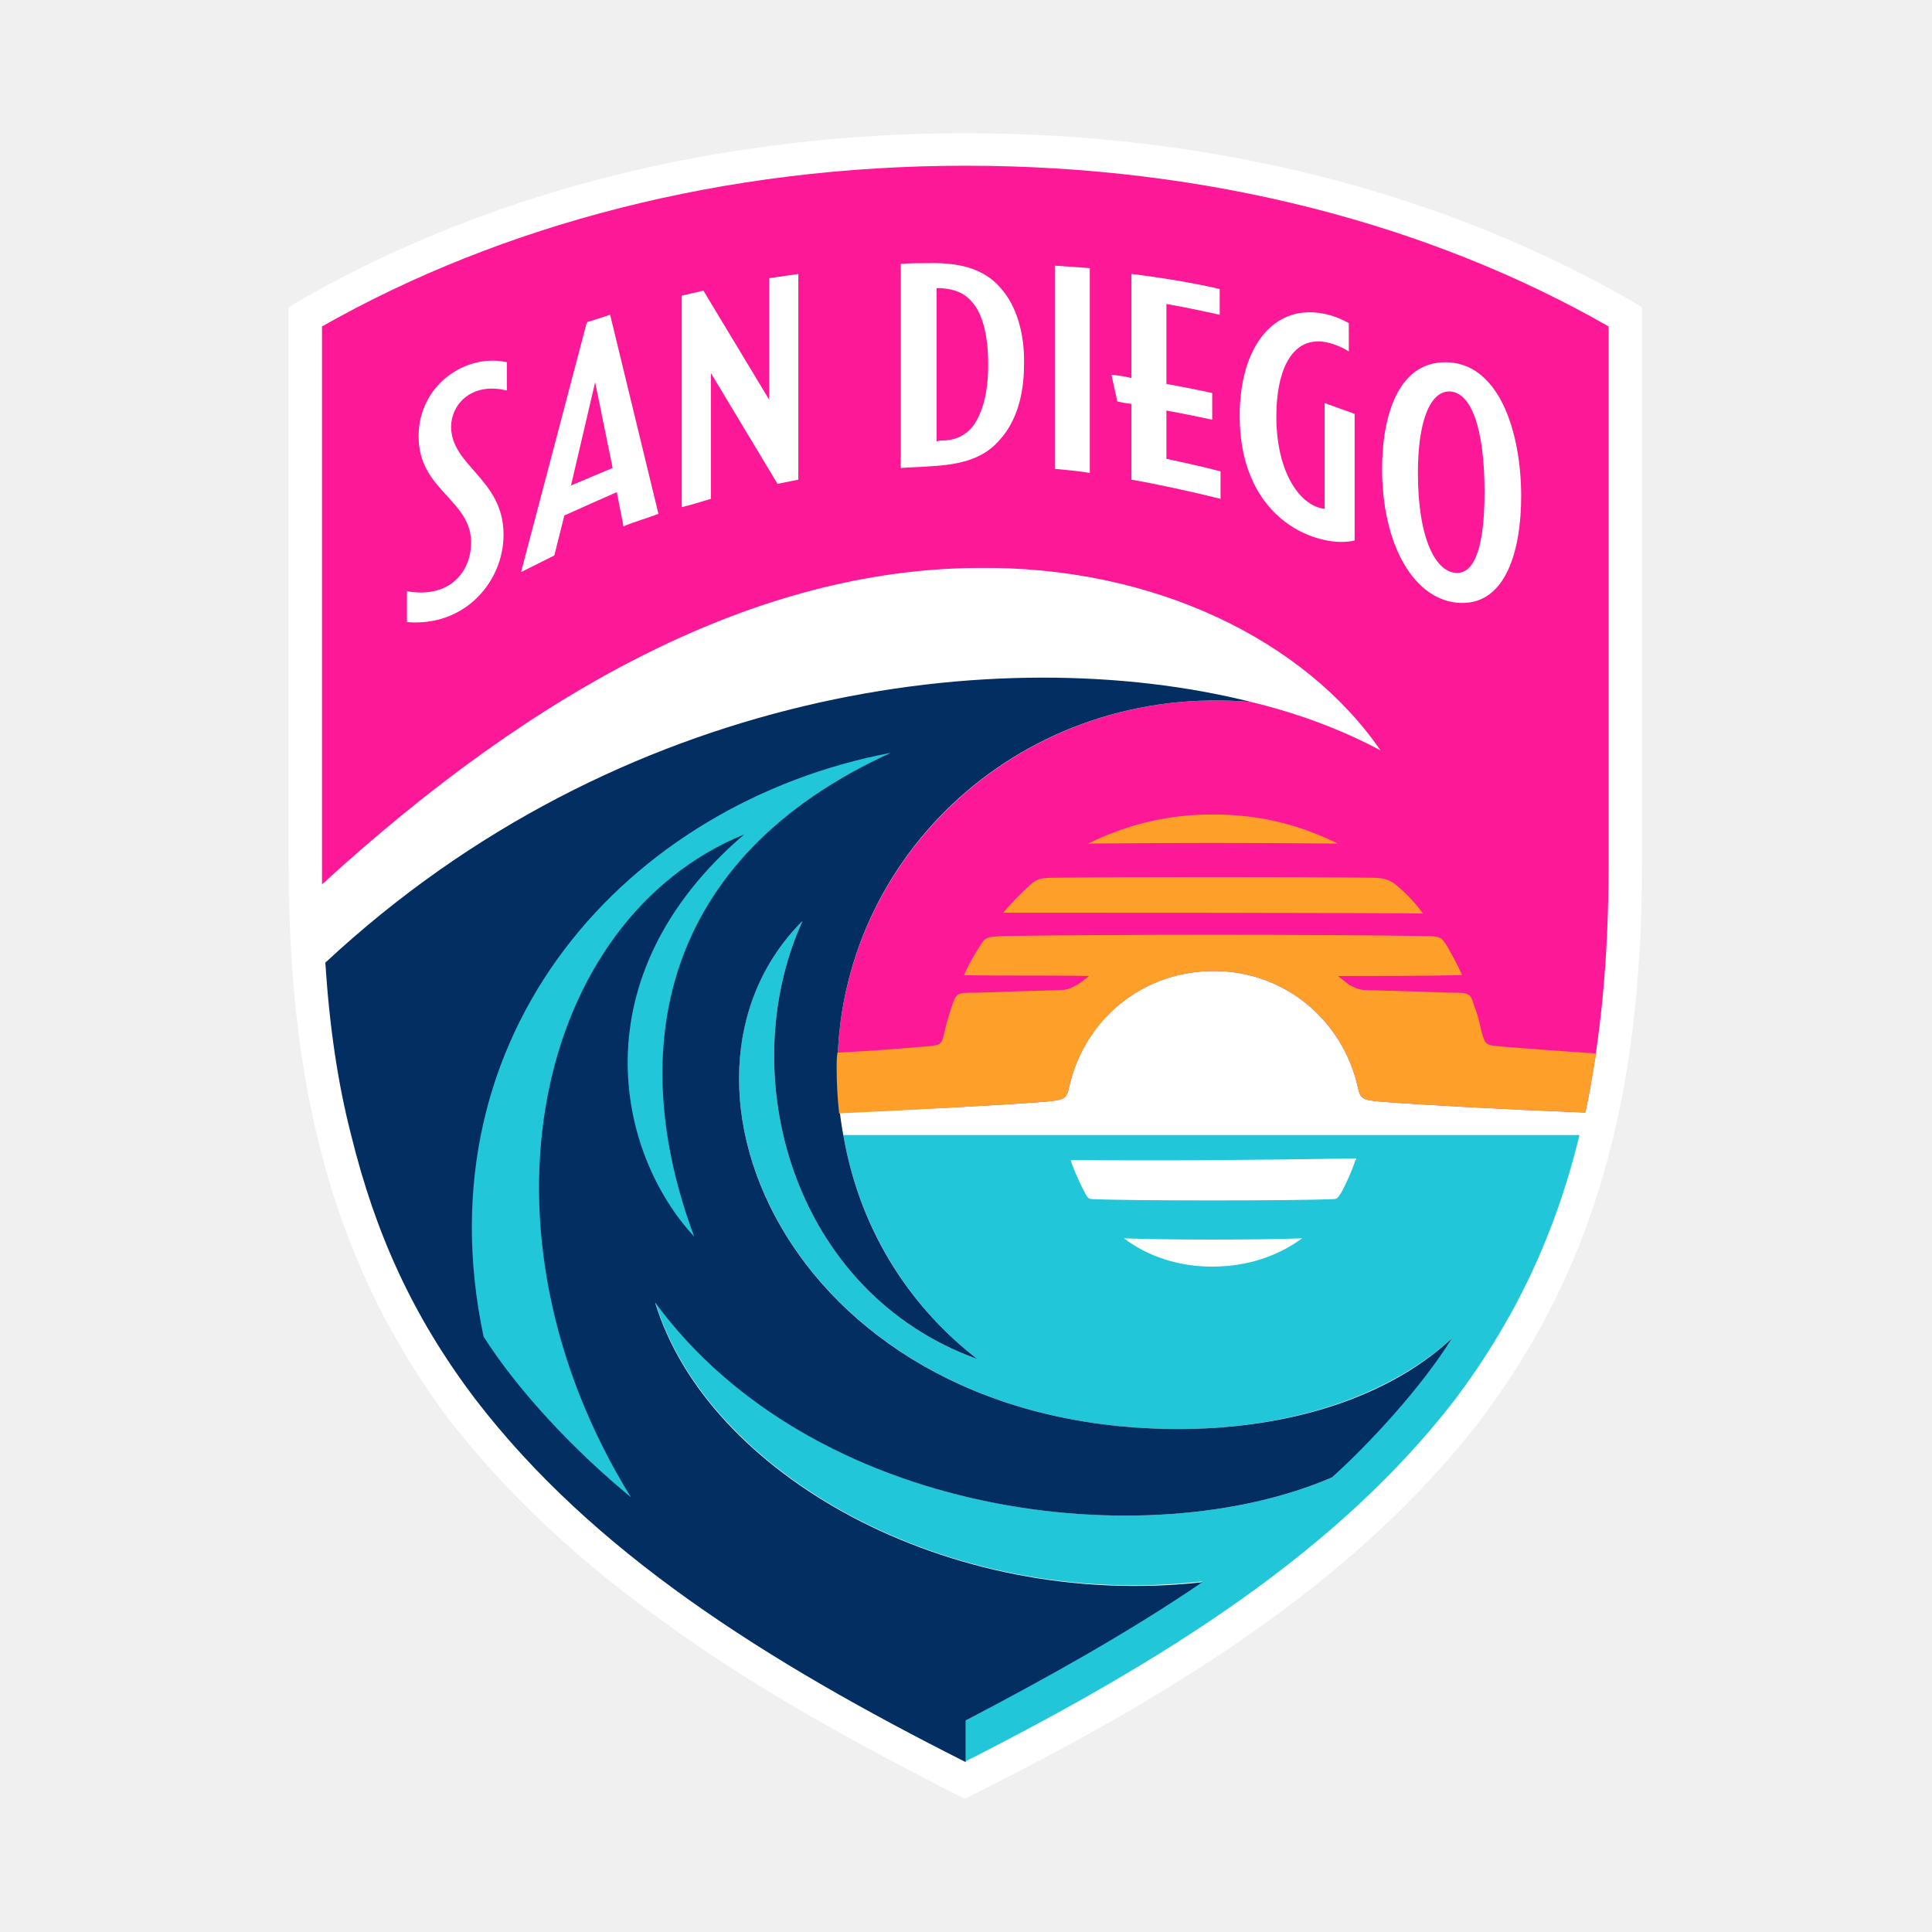
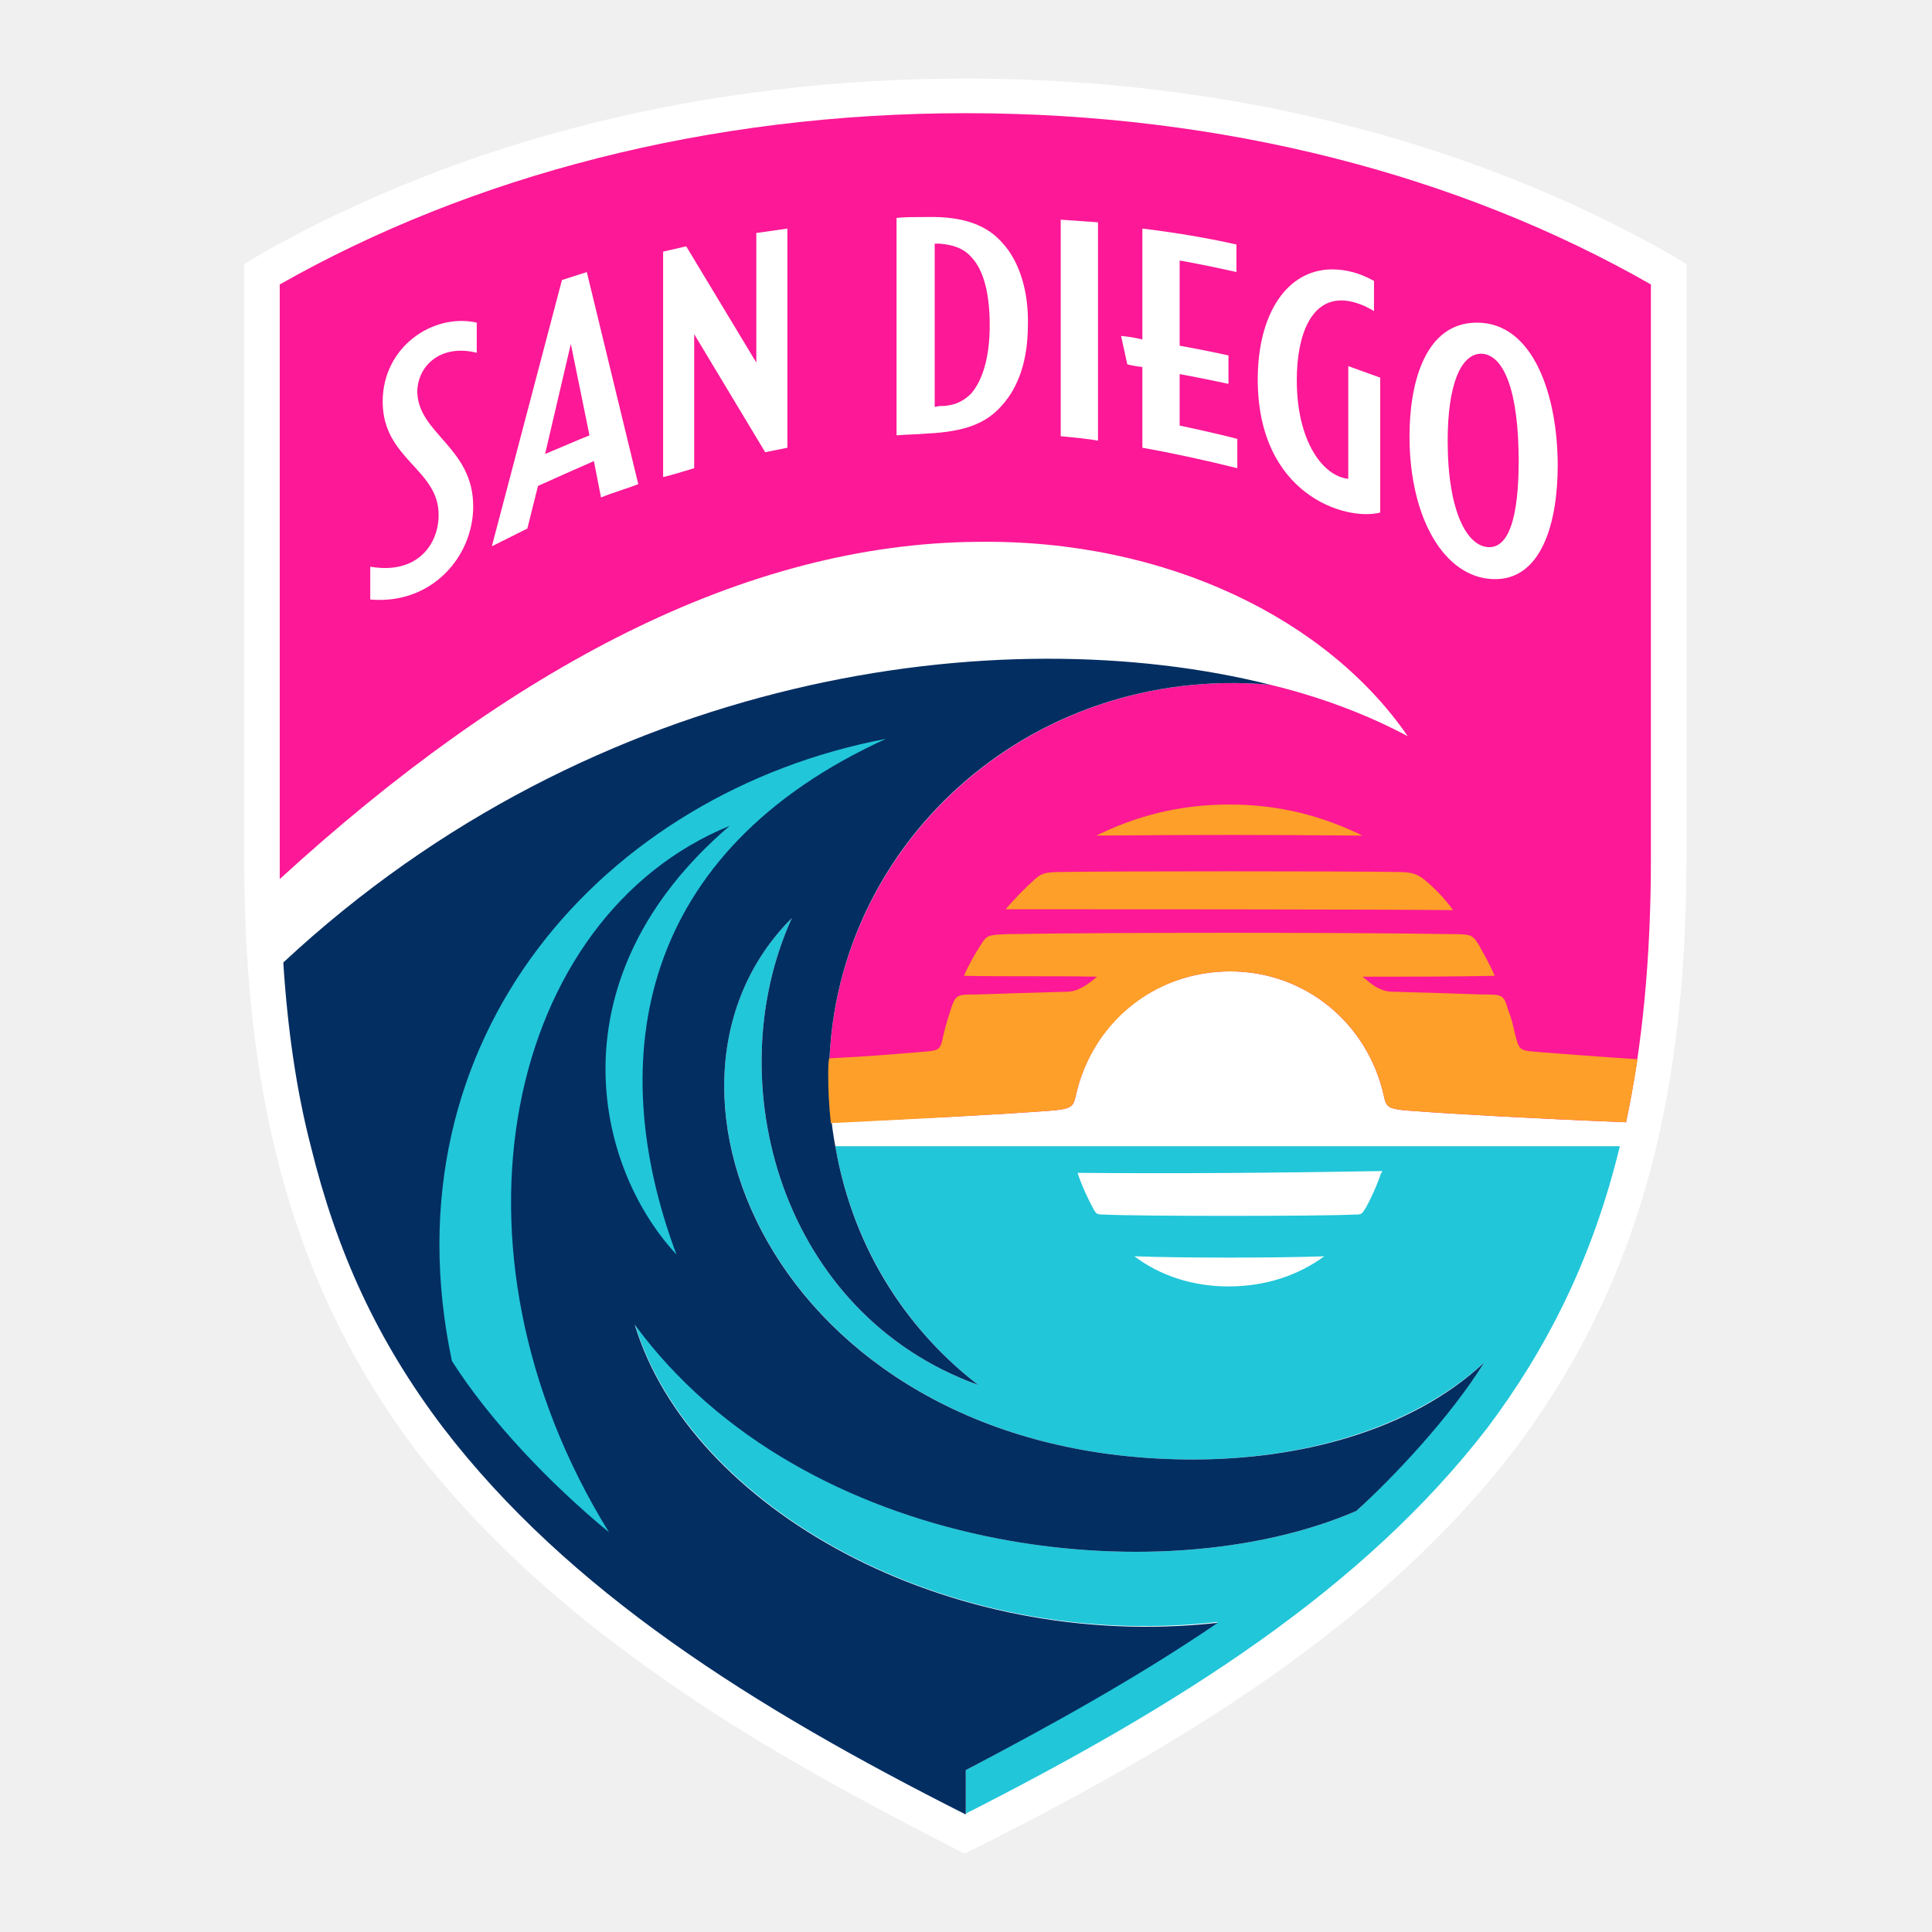
- <svg xmlns="http://www.w3.org/2000/svg" width="150" height="150" viewBox="-12 -12 174 174" fill="none">
+ <svg xmlns="http://www.w3.org/2000/svg" width="150" height="150" viewBox="-6.64 -6.64 163.27 163.27" fill="none">
  <g clip-path="url(#clip0_68_290)">
    <path d="M73.55 149.325C63.125 144 55.1 139.35 48.35 134.475C40.1 128.625 33.575 122.475 28.4 115.8C18.5 102.525 14 87.15 14 65.925V15.675L15.5 14.775C32.6 5.1 53.15 0 74.975 0C96.725 0 117.275 5.1 134.375 14.775L135.875 15.675V65.925C135.875 87.225 131.375 102.525 121.4 115.8C109.625 131.175 92 141.375 76.25 149.325L74.9 150L73.55 149.325Z" fill="white" />
    <path d="M132.875 17.4V65.925C132.875 74.475 132.125 81.825 130.775 88.2C123.2 87.9 116.45 87.525 112.475 87.225C110.6 87.075 110.525 86.925 110.3 85.95C108.95 79.875 103.7 75.45 97.325 75.45C90.875 75.45 85.625 79.8 84.275 85.95C84.05 86.925 83.9 87.075 82.1 87.225C78.125 87.525 71.225 87.9 63.65 88.2C63.5 86.95 63.425 85.65 63.425 84.3C63.425 65.1 80.225 49.425 100.7 51.225C105.05 52.275 108.95 53.775 112.325 55.575C105.575 45.75 92 38.925 75.95 39.15C56.3 39.3 36.5 49.8 17 67.65V17.4C33.125 8.25 53.15 2.925 74.975 2.925C96.725 2.925 116.75 8.175 132.875 17.4Z" fill="#FC1896" />
    <path d="M111.5 67.05C112.775 67.05 113.15 67.275 113.675 67.65C114.5 68.325 115.475 69.3 116.15 70.275C110.9 70.2 83.6 70.2 78.35 70.2C79.1 69.3 80.075 68.325 80.825 67.65C81.35 67.2 81.65 67.05 83 67.05C87.425 66.975 107.075 66.975 111.5 67.05Z" fill="#FD9F28" />
    <path d="M97.25 61.35C101.525 61.35 105.125 62.325 108.5 63.975C99.5 63.9 95 63.9 86 63.975C89.375 62.325 92.975 61.35 97.25 61.35Z" fill="#FD9F28" />
    <path fill-rule="evenodd" clip-rule="evenodd" d="M130.25 90.225C127.925 99.825 124.025 107.4 119.075 114C108.5 127.725 92.975 137.475 74.975 146.625V142.95C82.1 139.125 89.375 135.15 96.275 130.425C73.25 133.05 51.65 120.6 47 105.225C61.25 124.725 91.325 128.25 107.975 121.05C111.125 118.125 115.925 113.025 118.775 108.525C112.4 114.3 103.025 116.7 94.175 116.7C59.45 116.7 45.8 85.275 60.275 70.95C53.975 84.825 59.375 104.4 76.025 110.4C70.475 106.125 65.525 99.3 63.95 90.225H130.25ZM105.275 99.525C101.375 99.675 93.05 99.675 89.225 99.525C91.4 101.175 94.175 102.075 97.175 102.075C100.25 102.075 103.025 101.175 105.275 99.525ZM110.15 92.475V92.325C101.3 92.475 93.2 92.55 84.425 92.475C84.725 93.45 85.4 94.875 85.7 95.4C86 96 86.075 96 86.675 96C89.45 96.15 104.975 96.15 107.825 96C108.425 96 108.425 96 108.8 95.4C109.1 94.875 109.775 93.45 110.075 92.475H110.15Z" fill="#21C6D9" />
    <path d="M74.975 142.95V146.7C56.975 137.625 41.375 127.8 30.8 114C25.175 106.575 21.8 99.075 19.625 90.225C18.425 85.575 17.675 80.475 17.3 74.7C43.7 50.1 77.975 45.525 100.7 51.225C80.225 49.425 63.425 65.025 63.425 84.3C63.425 86.4 63.6 88.375 63.95 90.225C65.525 99.375 70.475 106.125 76.025 110.4C59.375 104.4 53.975 84.825 60.275 70.95C45.8 85.35 59.45 116.7 94.175 116.7C103.025 116.7 112.475 114.375 118.775 108.525C115.925 113.1 111.125 118.2 107.975 121.05C91.325 128.25 61.25 124.725 47 105.3C51.65 120.675 73.25 133.05 96.275 130.5C89.45 135.15 82.1 139.2 74.975 142.95Z" fill="#032E62" />
    <path d="M63.95 90.225C63.875 89.925 63.8 89.625 63.8 89.4C63.8 89.625 63.875 89.85 63.95 90.225Z" fill="#FD9F28" />
    <path fill-rule="evenodd" clip-rule="evenodd" d="M125 32.7C125 37.5 123.65 42.45 119.525 42.3C115.4 42.15 112.475 37.125 112.475 30.225C112.475 25.8 113.75 20.625 118.175 20.625C122.975 20.625 125 26.85 125 32.7ZM121.7 32.325C121.7 26.55 120.5 23.325 118.55 23.25C116.75 23.25 115.7 26.025 115.7 30.6C115.7 36.6 117.35 39.6 119.225 39.6C120.875 39.6 121.7 37.05 121.7 32.325Z" fill="white" />
    <path d="M110 25.275V36.675C107.075 37.425 99.65 35.175 99.65 25.425C99.65 19.875 102.125 16.125 105.95 16.125C107.075 16.125 108.275 16.425 109.475 17.1V19.65C108.5 19.05 107.525 18.75 106.7 18.75C104.225 18.75 102.95 21.525 102.95 25.5C102.95 30.6 105.125 33.6 107.3 33.825V24.3L110 25.275Z" fill="white" />
    <path d="M97.925 30.45V32.925C95.225 32.25 92.075 31.575 89.9 31.2V24.375C89.45 24.325 89.025 24.25 88.625 24.15L88.1 21.75C88.7 21.8 89.3 21.9 89.9 22.05V12.675C92.375 12.975 95.225 13.425 97.85 14.025V16.35C96.5 16.05 94.775 15.675 93.05 15.375V22.575C94.7 22.875 96.2 23.175 97.175 23.4V25.8C96.125 25.575 94.7 25.275 93.05 24.975V29.325C94.475 29.625 96.5 30.075 97.925 30.45Z" fill="white" />
    <path d="M83 30.225V11.925C83.9 12 85.325 12.075 86.15 12.15V30.6C85.4 30.45 83.825 30.3 83 30.225Z" fill="white" />
    <path fill-rule="evenodd" clip-rule="evenodd" d="M80.225 20.85C80.225 23.7 79.475 26.025 78.05 27.6C76.7 29.175 74.825 29.85 71.675 30C70.925 30.075 69.875 30.075 69.125 30.15V11.775C69.8 11.7 70.625 11.7 71.675 11.7C74.9 11.625 76.85 12.45 78.125 13.95C79.55 15.525 80.3 18.075 80.225 20.85ZM77 20.85C77 18.15 76.475 16.2 75.5 15.15C74.75 14.25 73.7 14.025 72.725 13.95C72.575 13.95 72.5 13.95 72.35 13.95V27.75C72.55 27.7 72.7 27.675 72.8 27.675C73.85 27.675 74.675 27.375 75.425 26.625C76.4 25.5 77 23.55 77 20.85Z" fill="white" />
    <path d="M59.9 12.675V31.2L58.025 31.575L52.025 21.6V32.925C51.275 33.15 50.075 33.525 49.4 33.675V14.625L51.35 14.175L57.275 24V13.05L59.9 12.675Z" fill="white" />
    <path d="M24.65 41.25C28.55 41.925 30.35 39.45 30.425 37.05C30.575 33 25.7 32.25 25.7 27.3C25.7 22.65 29.975 19.8 33.65 20.625V23.175C30.725 22.425 28.7 24.15 28.625 26.4C28.625 30 33.35 31.125 33.35 36.15C33.35 40.425 29.825 44.475 24.65 44.025V41.25Z" fill="white" />
    <path fill-rule="evenodd" clip-rule="evenodd" d="M43.55 32.325C41.95 33.025 40.375 33.725 38.825 34.425L37.925 38.025C37.025 38.475 35.825 39.075 34.925 39.525L40.85 17.025L42.95 16.35L47.3 34.275C46.55 34.575 45.05 35.025 44.15 35.4L43.55 32.325ZM43.175 30.15L41.6 22.425L39.425 31.725C40.7 31.2 42.05 30.6 43.175 30.15Z" fill="white" />
    <path d="M50.525 99.375C43.55 91.875 40.025 75.975 55.025 63.15C36.275 70.8 29.9 98.7 44.825 122.85C39.725 118.65 34.7 113.325 31.55 108.375C25.775 81 44.525 60.3 68.225 55.8C47.375 65.325 44.3 82.725 50.525 99.375Z" fill="#21C6D9" />
    <path d="M63.575 88.275C63.425 86.925 63.35 85.55 63.35 84.15C63.35 83.7 63.35 83.25 63.425 82.8C66.575 82.65 69.2 82.425 71 82.275C72.8 82.125 72.8 82.2 73.1 80.775C73.25 80.1 73.475 79.425 73.7 78.675C74.15 77.4 74.15 77.4 76.025 77.4C78.125 77.325 80.525 77.25 83.3 77.175C83.9 77.175 84.275 77.1 84.8 76.8C85.175 76.65 85.7 76.2 86.075 75.9C82.4 75.825 78.35 75.9 74.825 75.825C75.2 74.925 75.725 74.025 76.25 73.2C76.775 72.375 76.85 72.375 78.5 72.3C87.875 72.15 106.7 72.15 116.075 72.3C117.725 72.3 117.8 72.375 118.325 73.2C118.775 74.025 119.3 74.925 119.675 75.825C116.225 75.9 112.175 75.9 108.5 75.9C108.875 76.2 109.4 76.65 109.7 76.8C110.3 77.1 110.6 77.175 111.275 77.175C114.05 77.25 116.45 77.325 118.55 77.4C120.35 77.4 120.425 77.4 120.8 78.675C121.1 79.425 121.25 80.1 121.4 80.775C121.775 82.2 121.775 82.125 123.5 82.275C125.45 82.425 128.3 82.65 131.75 82.875C131.45 84.75 131.15 86.475 130.775 88.2C123.2 87.9 116.45 87.525 112.475 87.225C110.6 87.075 110.525 86.925 110.3 85.95C108.95 79.875 103.7 75.45 97.325 75.45C90.875 75.45 85.625 79.875 84.275 85.95C84.05 86.925 83.9 87.075 82.1 87.225C78.125 87.525 71.3 87.9 63.575 88.275Z" fill="#FD9F28" />
  </g>
  <defs>
    <clipPath id="clip0_68_290">
      <rect width="150" height="150" fill="white" />
    </clipPath>
  </defs>
</svg>
